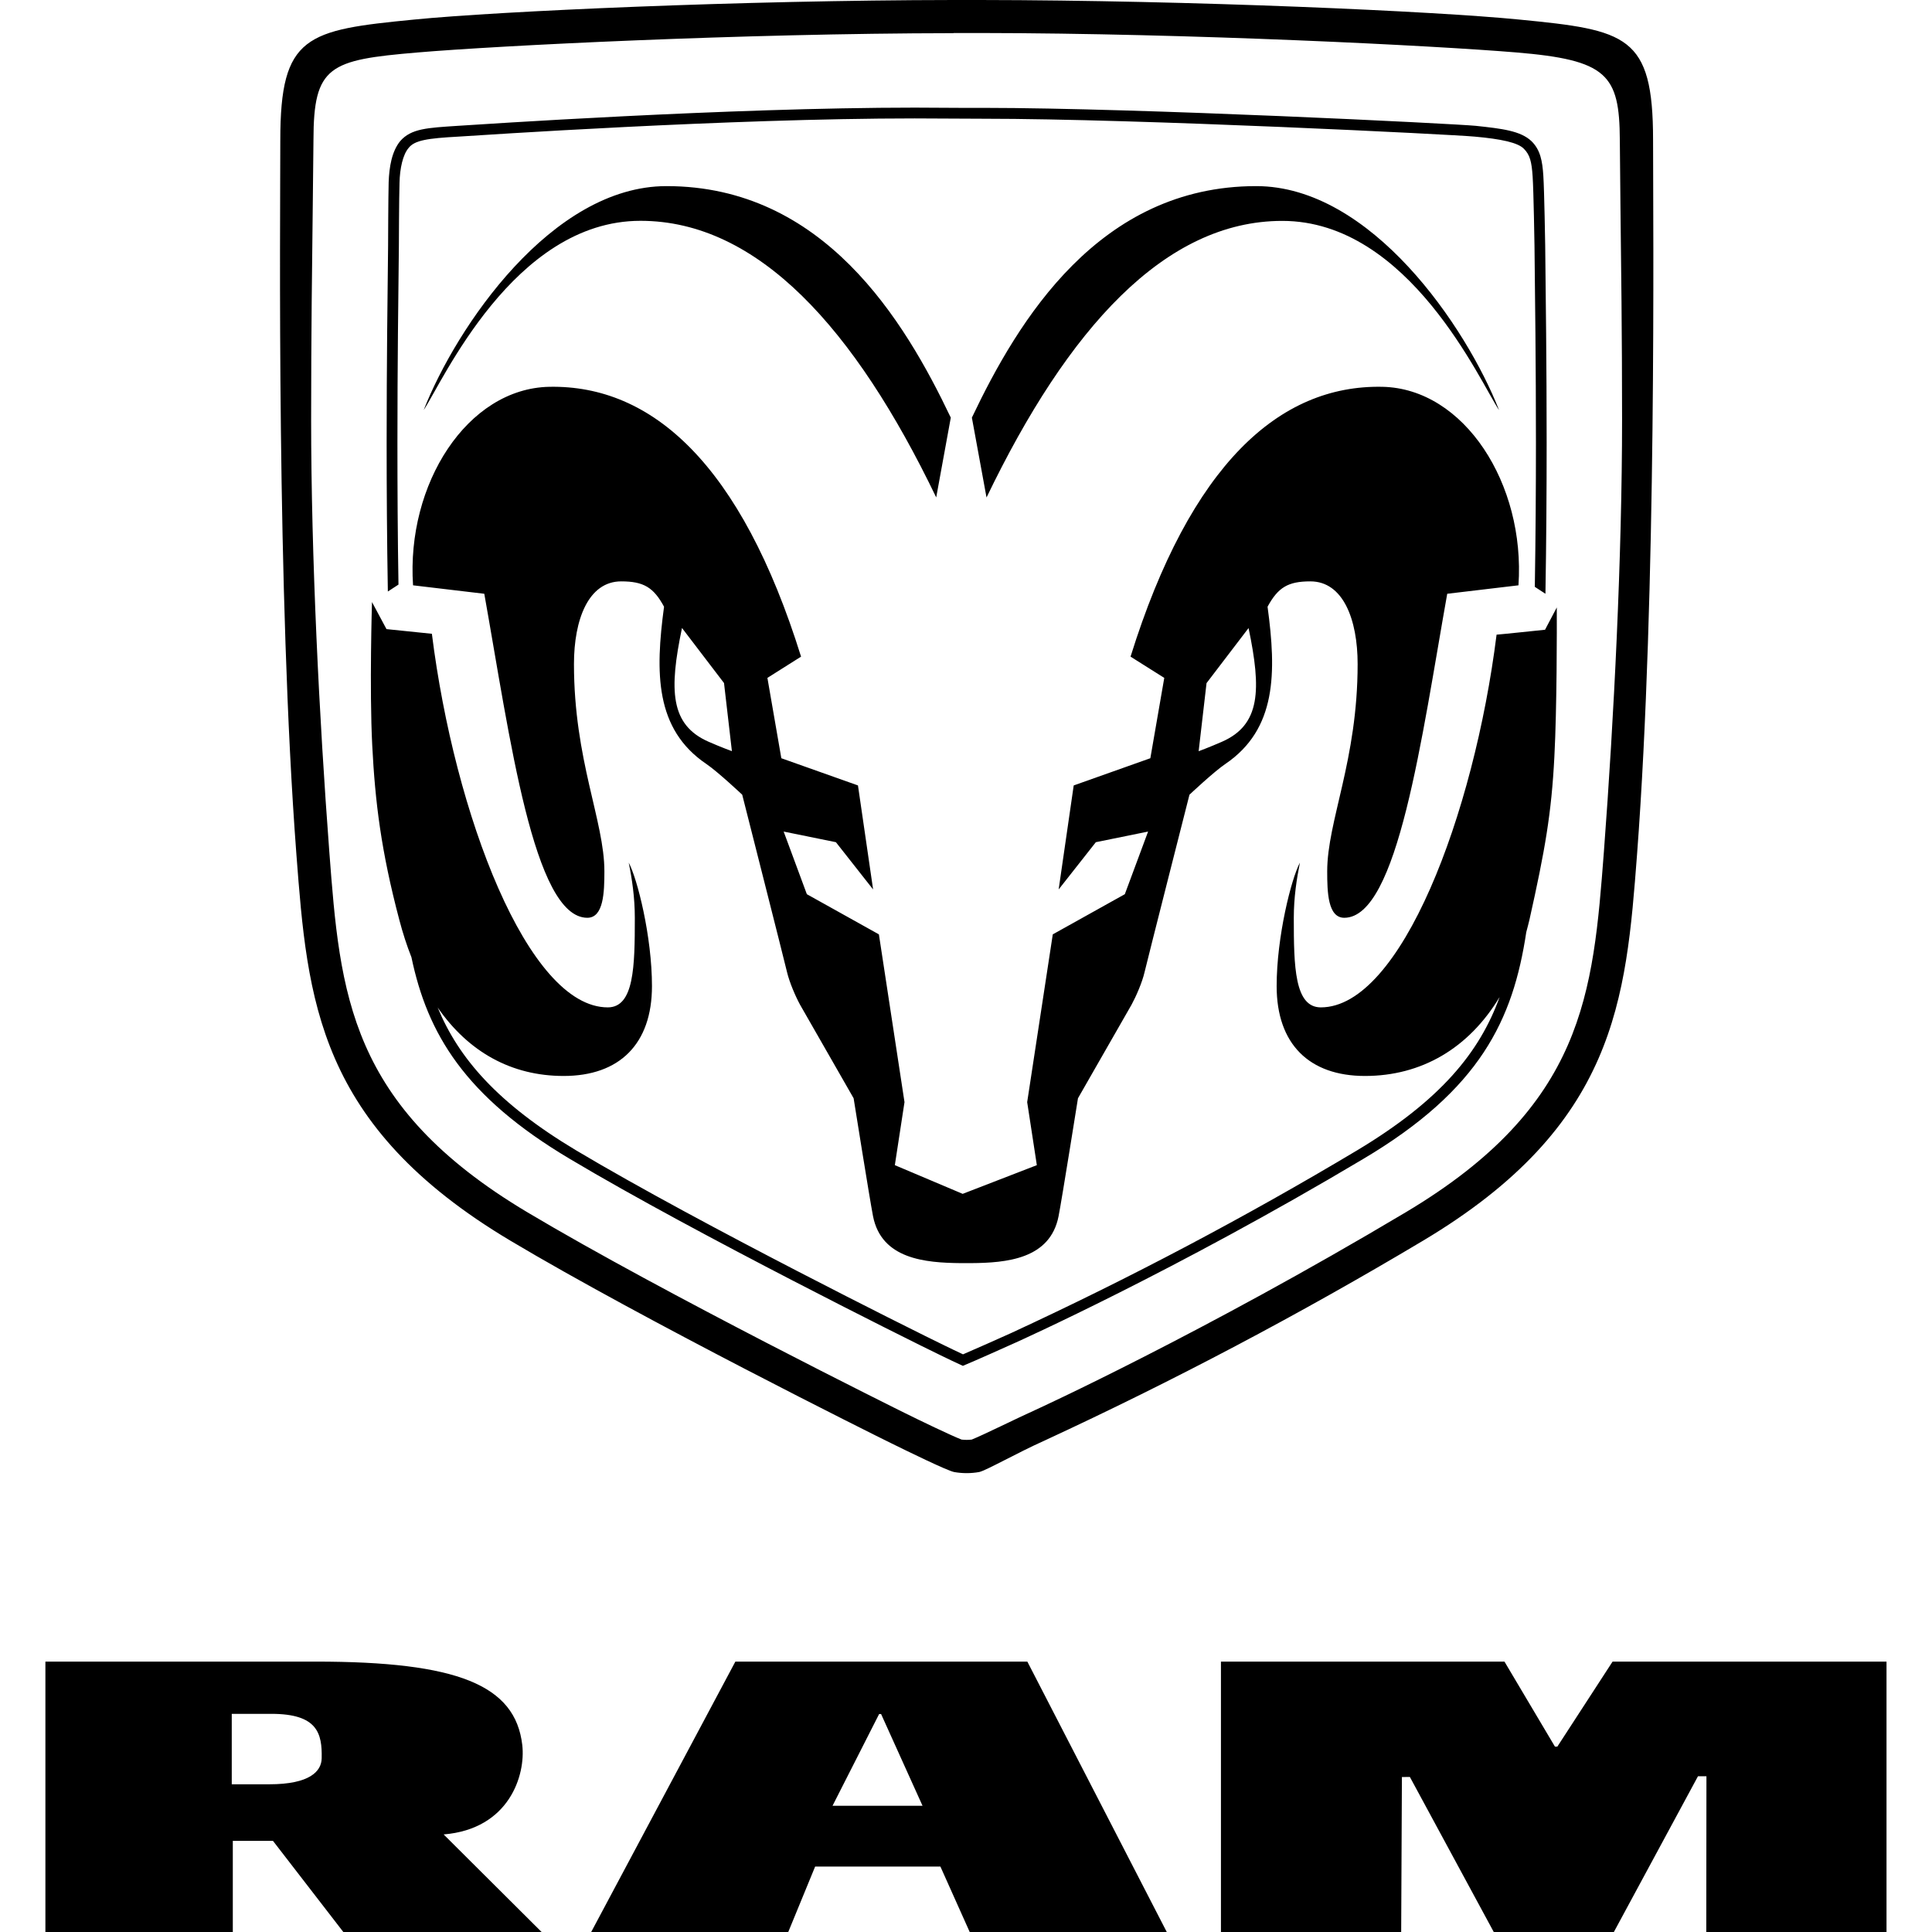
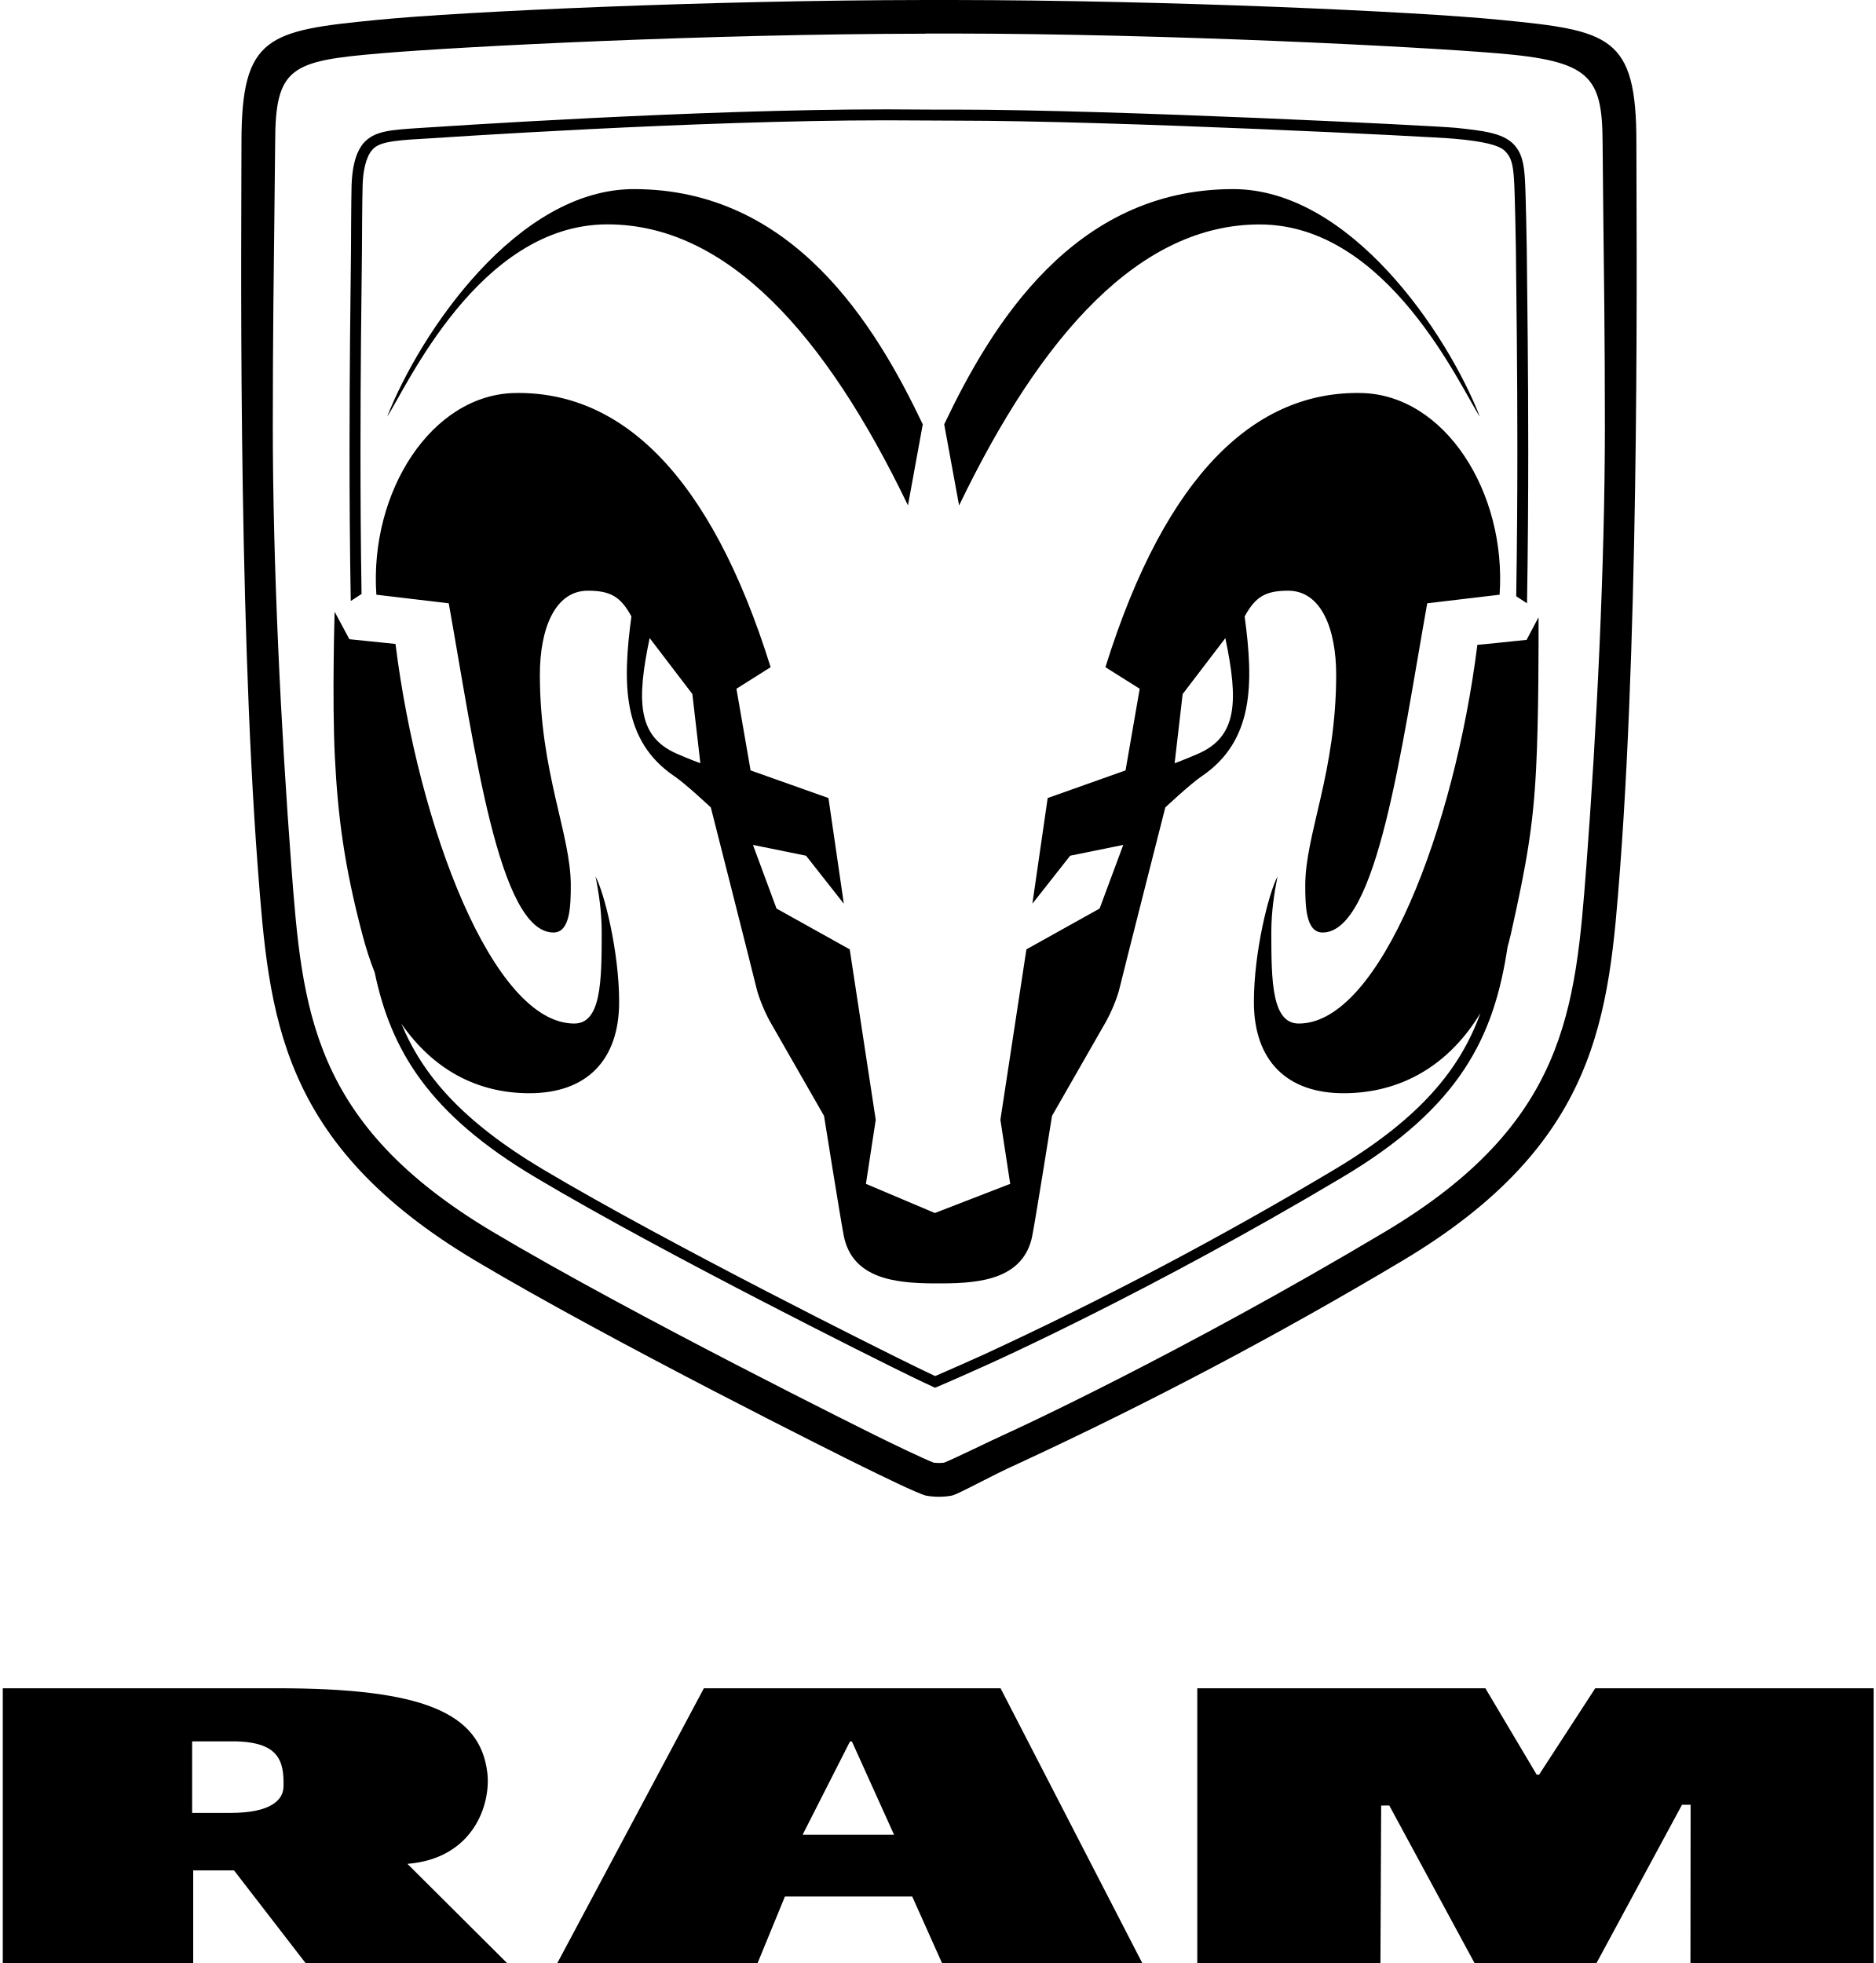
- <svg xmlns="http://www.w3.org/2000/svg" role="img" viewBox="0 0 24 24">
+ <svg xmlns="http://www.w3.org/2000/svg" role="img" viewBox="0.53 0 22.93 24" width="22.93" height="24">
  <path d="M11.46 22.432l-.515-1.14h-.024l-.579 1.14h1.118zm.222.755h-1.556L9.792 24H7.344l1.791-3.359h3.627L14.494 24h-2.448l-.364-.813zm9.516-1.122h-.105L20.048 24h-1.492l-1.042-1.926-.099.001L17.406 24h-2.239v-3.359h3.522l.627 1.056h.03l.686-1.056h3.403V24h-2.239l.002-1.935zm-18.319.1h.467c.501 0 .647-.161.65-.322.007-.311-.052-.553-.625-.553h-.492v.875zm.512.703h-.499V24H.564v-3.359h3.358c1.761 0 2.48.29 2.566 1.037.043.372-.161 1.043-.977 1.11L6.728 24H4.265l-.874-1.132zM11.844.412c-2.642.003-5.658.155-6.66.24-1.093.093-1.289.164-1.29 1.087l-.009.838c-.008.658-.02 1.587-.02 2.633 0 1.704.101 3.717.226 5.373.134 1.761.24 3.152 2.458 4.475 1.704 1.016 4.668 2.484 4.697 2.498.171.085.565.275.699.327a.531.531 0 0 0 .126 0c.137-.054.572-.27.786-.366.021-.009 2.077-.95 4.608-2.459 2.218-1.323 2.324-2.714 2.459-4.476.125-1.656.226-3.67.226-5.374 0-1.045-.012-1.974-.02-2.632l-.008-.838c-.004-.813-.158-.993-1.291-1.087-1.002-.083-4.018-.238-6.66-.241h-.327v.002zM12.173 0c2.632.003 5.647.139 6.7.243 1.337.131 1.662.194 1.662 1.496 0 1.027.047 5.619-.199 8.875-.138 1.806-.257 3.365-2.658 4.798a50.914 50.914 0 0 1-4.71 2.487c-.311.138-.721.37-.804.387a.884.884 0 0 1-.312 0c-.092-.019-.593-.265-.786-.36-.193-.094-3.067-1.525-4.726-2.514-2.401-1.432-2.52-2.991-2.658-4.798-.247-3.256-.2-7.849-.2-8.875 0-1.302.325-1.365 1.662-1.496C6.197.139 9.212.003 11.844 0h.329zM8.279 2.312c1.95 0 2.955 1.664 3.532 2.876l-.181.991c-1.01-2.1-2.215-3.436-3.674-3.436-1.577 0-2.465 2.012-2.693 2.351.407-1.034 1.591-2.782 3.016-2.782zm10.343 2.783c-.229-.339-1.116-2.351-2.693-2.351-1.459 0-2.663 1.336-3.674 3.436l-.182-.992c.576-1.212 1.581-2.876 3.532-2.876 1.426 0 2.611 1.748 3.017 2.783zm-3.444 4.12c-.163.071-.288.117-.288.117l.098-.846.522-.684c.161.769.149 1.203-.332 1.413zm-6.374 0c-.481-.21-.493-.644-.332-1.414l.522.684.098.846s-.126-.045-.288-.116zm8.367-4.41c-1.276-.025-2.381.961-3.127 3.352l.419.264-.173.998-.952.338-.187 1.292.462-.587.649-.132-.289.778-.895.499-.318 2.084.12.783-.92.356v.001l-.844-.357.12-.783-.318-2.084-.895-.499-.288-.778.649.132.462.587-.188-1.292-.952-.338-.173-.998.418-.264c-.745-2.39-1.85-3.376-3.127-3.352-1.02.02-1.778 1.209-1.693 2.466l.885.105c.317 1.773.612 4.025 1.28 4.025.203 0 .212-.319.212-.577 0-.627-.378-1.38-.378-2.575 0-.552.179-1.027.587-1.027.277 0 .402.074.532.315-.11.818-.114 1.52.525 1.953.141.095.446.382.446.382s.525 2.067.557 2.205c.03.126.104.298.161.403l.666 1.163s.199 1.249.241 1.465c.105.533.648.579 1.091.583h.123c.444-.003.986-.049 1.091-.583.042-.215.241-1.465.241-1.465l.666-1.163c.057-.105.132-.277.161-.403.032-.138.558-2.205.558-2.205s.305-.287.446-.382c.638-.433.635-1.135.524-1.953.131-.241.255-.315.532-.315.408 0 .587.475.587 1.027 0 1.196-.378 1.948-.378 2.575 0 .259.008.577.212.577.667 0 .963-2.252 1.279-4.025l.885-.105c.086-1.257-.672-2.446-1.692-2.466zm-4.953-3.33c1.928 0 5.848.197 6.1.222.326.029.541.074.614.153.073.074.095.158.107.344.012.173.023.858.023.859.007.612.018 1.475.018 2.446 0 .57-.004 1.176-.014 1.791l.132.086c.011-.644.015-1.281.015-1.877 0-.972-.011-1.836-.018-2.448 0-.001-.011-.684-.023-.866-.012-.189-.038-.323-.146-.43-.136-.13-.366-.157-.695-.192-.265-.026-4.175-.222-6.113-.223-.278.002-.571-.003-.854-.003-2.323 0-5.419.21-5.675.226-.379.025-.58.033-.717.189-.106.13-.137.323-.144.513-.005.185-.007.786-.007.787-.007.611-.018 1.476-.018 2.448 0 .587.004 1.214.015 1.848l.132-.086c-.01-.604-.013-1.201-.013-1.762 0-.971.011-1.835.018-2.447 0-.001.002-.603.008-.784.004-.176.041-.348.113-.431.074-.096.236-.12.621-.141.257-.016 3.349-.226 5.665-.226l.856.004zm7.121 6.071l-.146.277s-.582.061-.602.061c-.281 2.239-1.19 4.63-2.183 4.63-.327 0-.336-.507-.336-1.111 0-.257.036-.486.076-.687-.106.197-.289.918-.289 1.534 0 .72.405 1.116 1.097 1.116.702 0 1.289-.343 1.673-.981-.248.686-.732 1.281-1.767 1.903a45.997 45.997 0 0 1-4.298 2.27c-.181.081-.416.187-.601.266-.17-.079-.333-.161-.47-.228-.025-.012-2.769-1.371-4.34-2.308-.969-.581-1.455-1.14-1.716-1.772.382.551.915.85 1.565.85.692 0 1.097-.396 1.097-1.116 0-.616-.182-1.337-.289-1.534.041.201.076.43.076.687 0 .603-.009 1.111-.336 1.111-.993 0-1.905-2.402-2.185-4.641l-.564-.058-.18-.336s-.033 1.075.003 1.78c.036.706.11 1.312.337 2.17.043.164.093.318.15.462.198.946.658 1.729 1.974 2.509 1.58.942 4.322 2.3 4.349 2.313.149.073.349.173.527.254.194-.081.459-.201.658-.29.021-.01 1.971-.883 4.312-2.278 1.458-.864 1.865-1.731 2.029-2.82.013-.05.027-.1.039-.152.194-.868.274-1.322.31-2.028.032-.606.031-1.591.03-1.853z" />
</svg>
